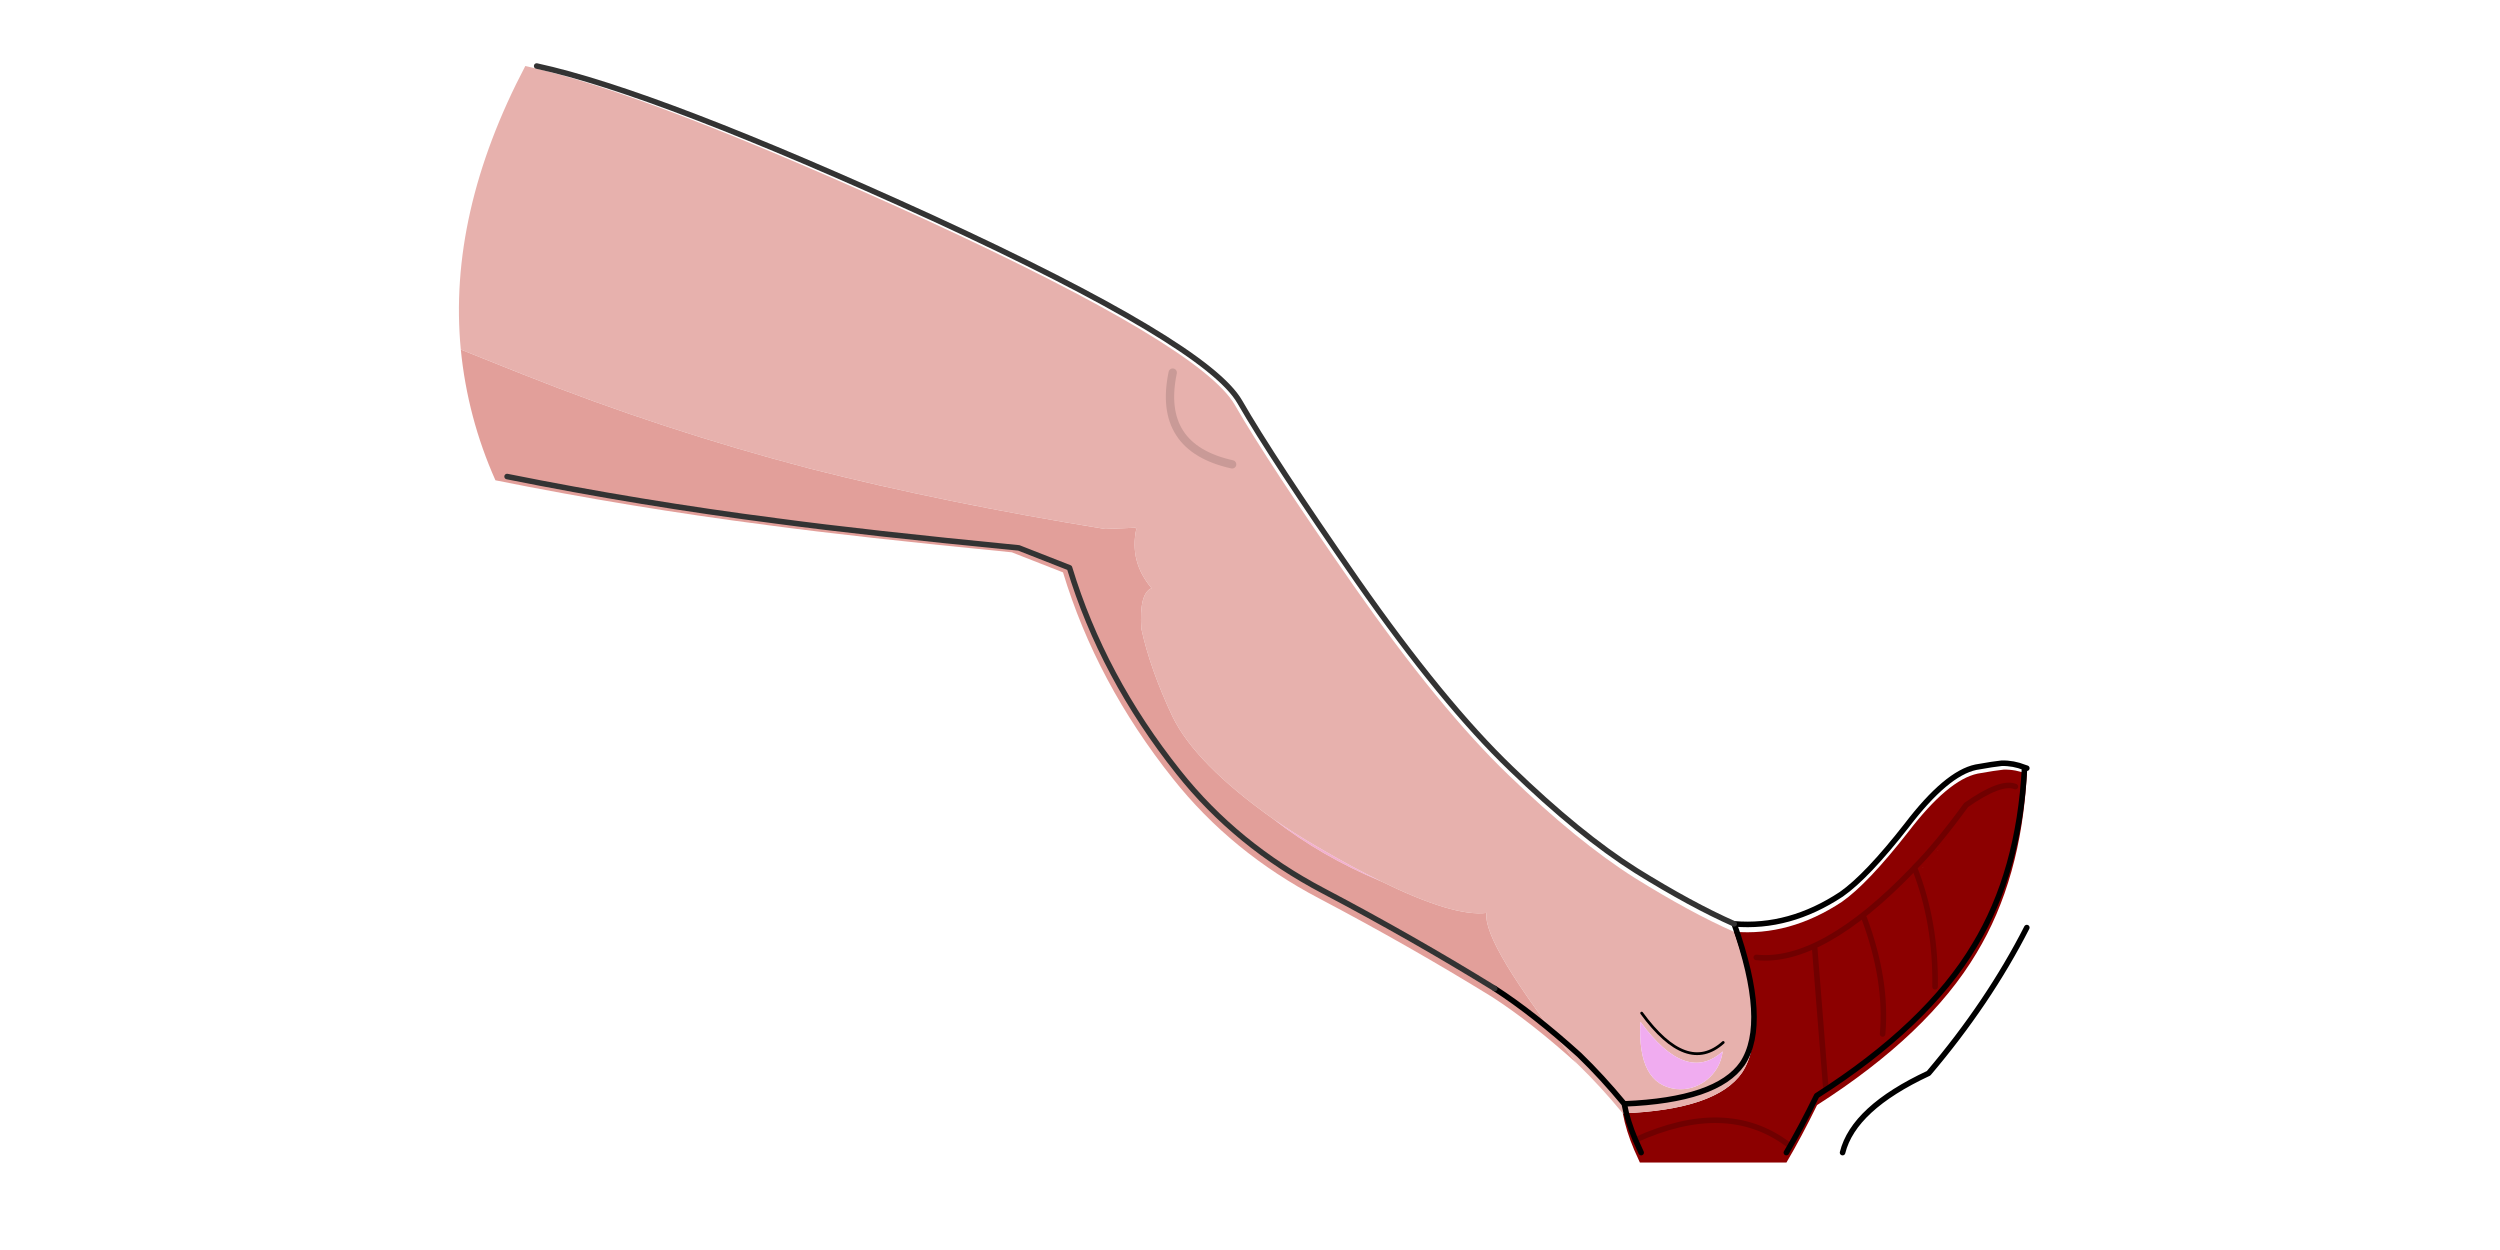
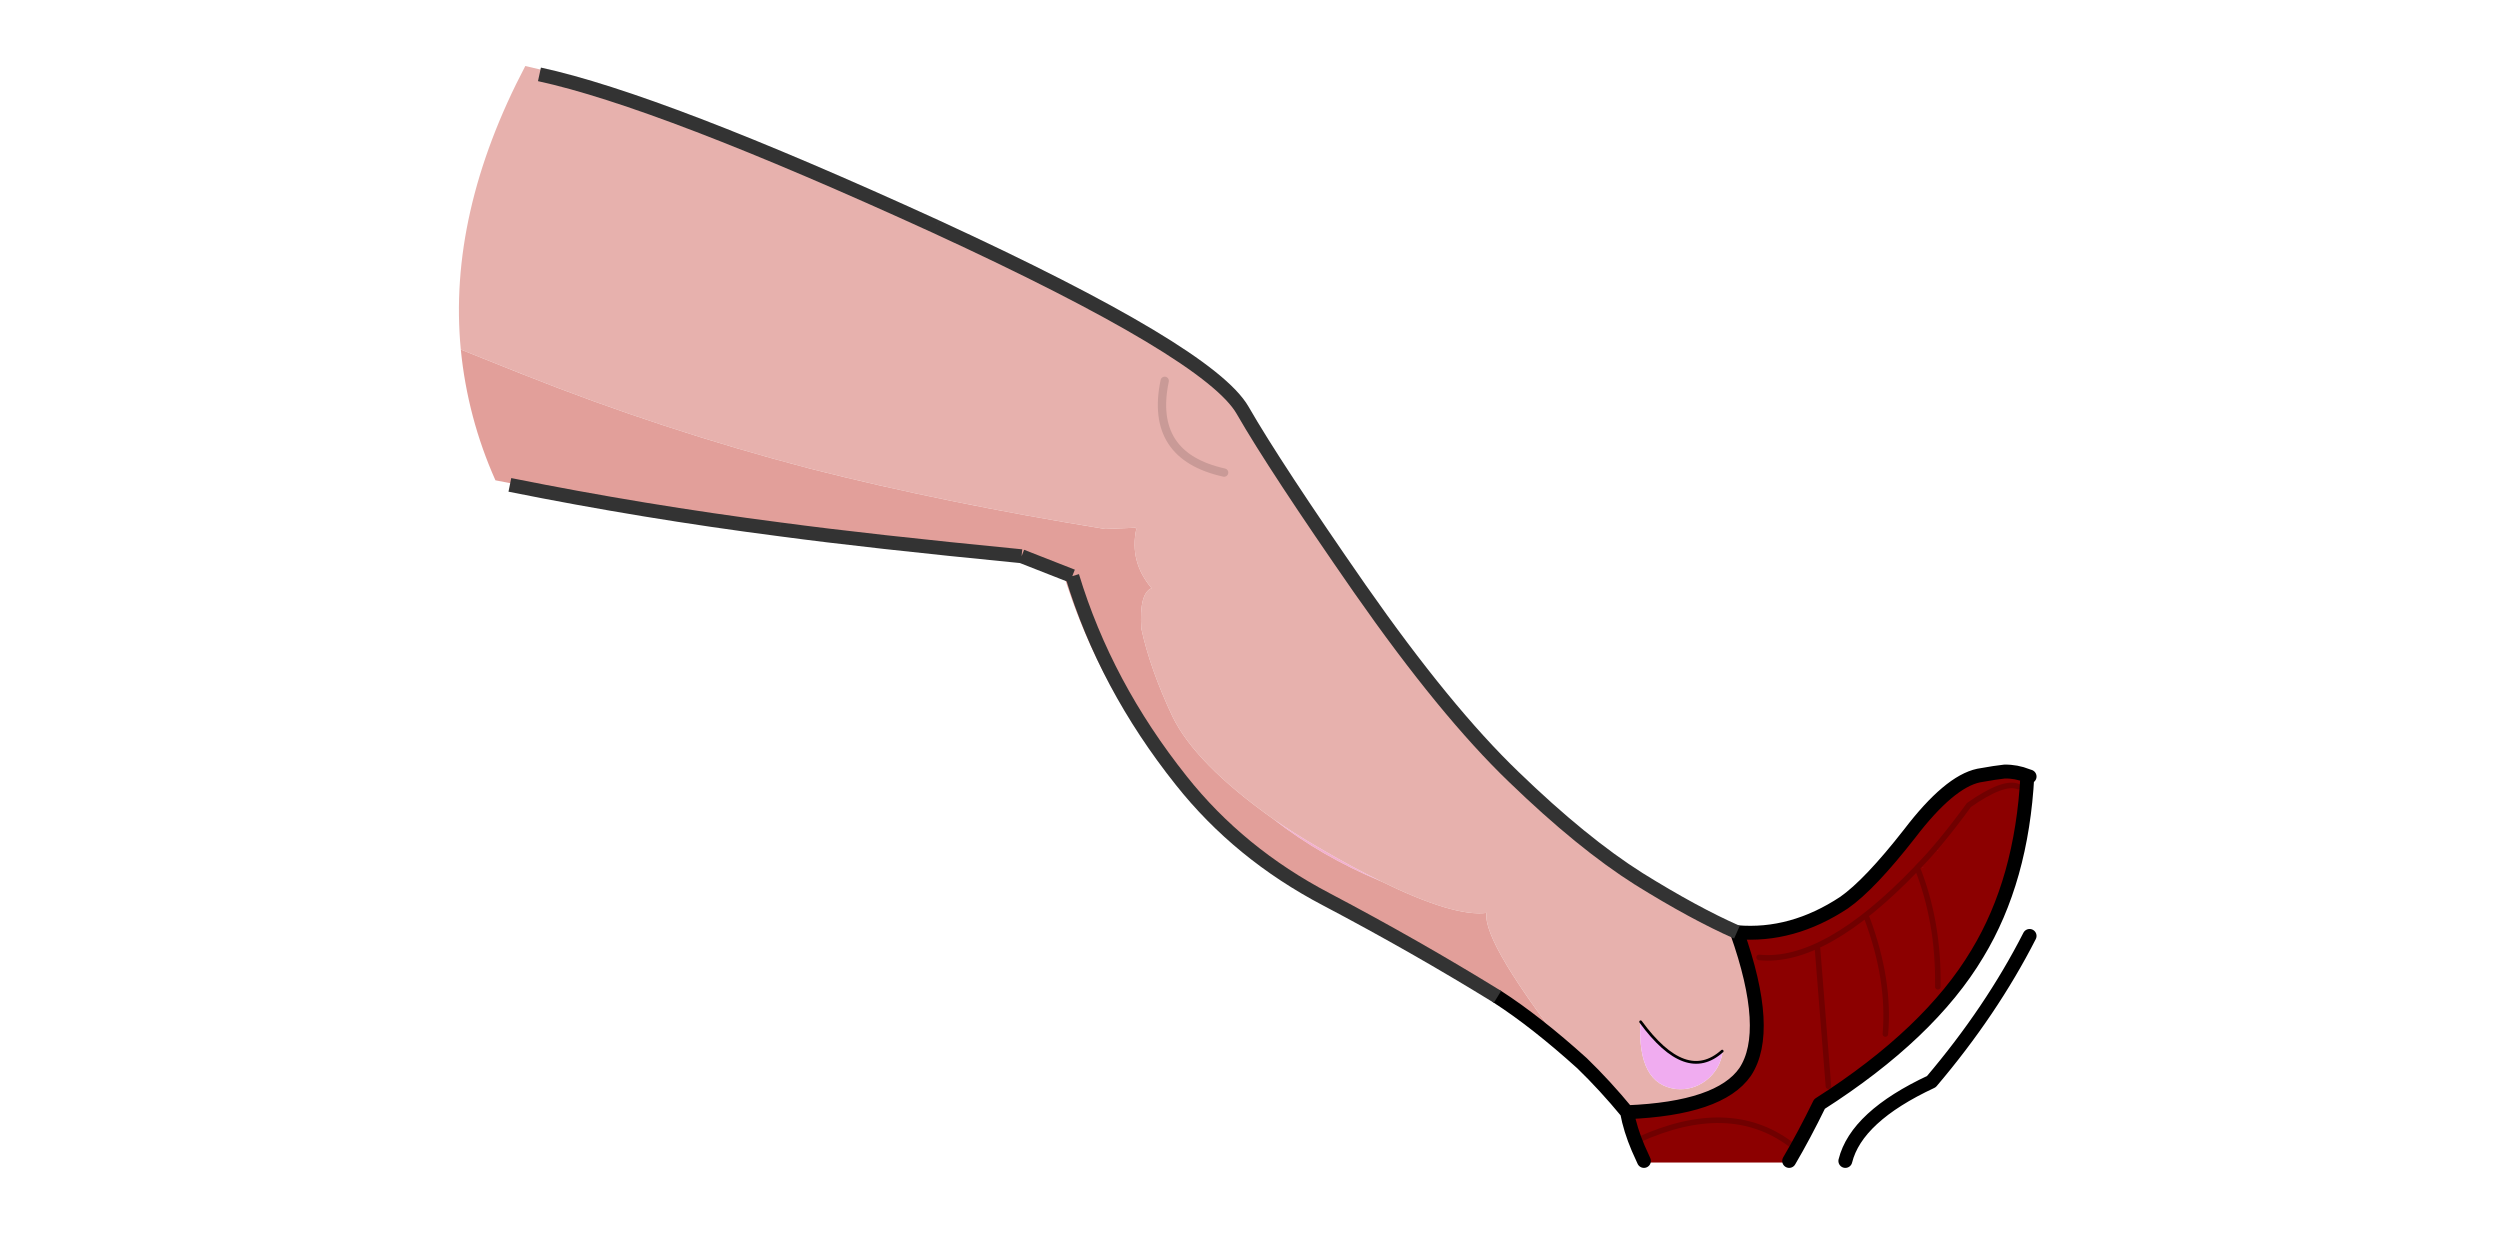
<svg xmlns="http://www.w3.org/2000/svg" version="1.1" id="Layer_1" x="0px" y="0px" width="900px" height="450px" viewBox="0 0 900 450" enable-background="new 0 0 900 450" xml:space="preserve">
  <g transform="matrix( 0.874649, 0, 0, 0.874649, -6.35,96.25) ">
    <g>
      <g id="Layer0_0_FILL">
-         <path fill="#8C0000" d="M831.985,206.724c-2.136,0.205-5.715,0.758-10.742,1.65c-8.124,1.722-17.662,9.743-28.606,24.065     c-11.087,14.182-20.174,23.754-27.267,28.711c-14.389,9.503-29.226,13.597-44.515,12.288c9.71,27.471,10.845,46.821,3.41,58.043     c-7.023,10.124-23.378,15.698-49.06,16.732c0.894,4.82,2.445,9.81,4.65,14.975c25.128-11.431,46.168-10.878,63.103,1.652     c-16.935-12.532-37.975-13.085-63.103-1.652c0.757,1.722,1.55,3.476,2.375,5.267h60.313c4.134-7.024,8.334-14.907,12.602-23.651     c30.501-19.486,52.36-40.313,65.58-62.484c12.325-20.313,19.245-44.924,20.762-73.844     C838.386,207.241,835.221,206.655,831.985,206.724 M795.733,250.099c6.198-6.198,13.359-14.873,21.483-26.025     c9.641-6.748,16.456-9.297,20.449-7.644c-3.993-1.654-10.808,0.893-20.449,7.644C809.092,235.226,801.93,243.903,795.733,250.099     c5.99,15.08,8.85,31.57,8.573,49.47C804.582,281.669,801.723,265.179,795.733,250.099c-0.274,0.276-0.448,0.482-0.517,0.619     c-25.268,26.303-46.988,38.523-65.168,36.664c18.18,1.859,39.9-10.361,65.168-36.664     C795.285,250.583,795.459,250.375,795.733,250.099 M754.32,283.665l4.543,57.215L754.32,283.665 M774.87,271.064     c6.403,17.144,8.951,33.185,7.643,48.129C783.822,304.249,781.274,288.208,774.87,271.064z" />
-         <path fill="#E7B1AD" d="M549.002,238.222c9.845,5.785,18.729,10.605,26.643,14.461c20.105,9.843,34.598,14.182,43.482,13.012     c-1.31,8.125,11.153,28.849,37.385,62.171c6.336,6.13,12.57,12.909,18.693,20.349c25.682-1.034,42.037-6.609,49.06-16.732     c7.435-11.222,6.301-30.573-3.41-58.043c-11.842-5.231-25.405-12.599-40.69-22.102c-15.698-9.915-33.015-24.029-51.951-42.346     c-18.934-18.174-40.208-44.167-63.823-77.973c-23.55-33.876-39.835-58.661-48.853-74.36     c-9.157-15.973-51.639-41.416-127.445-76.324c-76.358-34.906-131.233-55.976-164.626-63.206     c-21.276,40.553-30.123,79.456-26.544,116.706l25.614,10.223c38.625,15.355,78.078,28.299,118.356,38.833     c36.767,9.364,77.183,17.626,121.248,24.786l12.499-0.518l0.309,0.518c-1.929,9.019,0.173,17.144,6.301,24.374     c-3.443,1.377-4.855,6.92-4.236,16.627c2.409,11.084,6.678,23.134,12.807,36.148c6.265,12.94,20.105,27.023,41.517,42.24     C536.849,230.856,542.736,234.574,549.002,238.222 M709.288,334.786c-3.649,2.687-7.676,3.822-12.083,3.409     c-10.74-1.237-15.664-10.464-14.769-27.676c12.532,17.142,23.823,21.204,33.877,12.186     C715.623,327.731,713.283,331.759,709.288,334.786 M487.655,44.472c-4.339,20.793,3.889,33.495,24.683,38.11     C491.543,77.969,483.315,65.266,487.655,44.472z" />
-         <path fill="#F0ACF0" d="M697.205,338.195c4.407,0.413,8.434-0.721,12.083-3.409c3.995-3.027,6.335-7.055,7.025-12.082     c-10.054,9.018-21.346,4.956-33.877-12.186C681.542,327.731,686.466,336.958,697.205,338.195z" />
-         <path fill="#E29F9A" d="M575.645,252.683c-16.248-6.747-31.016-15.284-44.306-25.613c-21.41-15.216-35.251-29.297-41.517-42.24     c-6.129-13.014-10.398-25.065-12.807-36.147c-0.619-9.71,0.793-15.253,4.236-16.629c-6.128-7.23-8.23-15.354-6.301-24.373     l-0.309-0.518l-12.499,0.518c-44.064-7.161-84.48-15.423-121.248-24.786c-40.278-10.535-79.731-23.48-118.356-38.834     l-25.614-10.223c1.86,18.728,6.61,36.663,14.253,53.807c36.973,7.437,74.395,13.6,112.263,18.487     c24.58,3.305,58.007,7.024,100.282,11.155l21.07,8.262c9.157,30.228,24.235,58.525,45.236,84.898     c16.043,20.239,36.147,36.696,60.313,49.367c24.58,12.943,48.265,26.437,71.056,40.483c10.671,6.887,22.377,16.077,35.113,27.574     c-26.233-33.325-38.695-54.047-37.385-62.173C610.243,266.865,595.751,262.526,575.645,252.683z" />
-         <path fill="#ED94BE" fill-opacity="0.741" d="M531.34,227.069c13.29,10.329,28.059,18.866,44.306,25.614     c-7.915-3.856-16.798-8.678-26.643-14.461C542.736,234.574,536.849,230.856,531.34,227.069z" />
+         <path fill="#8C0000" d="M831.985,206.724c-2.136,0.205-5.714,0.759-10.742,1.65c-8.124,1.722-17.662,9.743-28.606,24.065     c-11.086,14.182-20.173,23.754-27.267,28.711c-14.389,9.503-29.226,13.597-44.515,12.287c9.709,27.471,10.845,46.821,3.41,58.043     c-7.023,10.123-23.379,15.698-49.06,16.732c0.893,4.82,2.444,9.81,4.649,14.975c25.128-11.431,46.168-10.878,63.103,1.652     c-16.935-12.533-37.975-13.086-63.103-1.652c0.757,1.722,1.551,3.476,2.375,5.267h60.313c4.134-7.024,8.334-14.907,12.602-23.651     c30.501-19.485,52.36-40.313,65.58-62.484c12.325-20.313,19.245-44.924,20.762-73.843     C838.386,207.242,835.221,206.654,831.985,206.724 M795.733,250.099c6.199-6.198,13.359-14.873,21.483-26.025     c9.641-6.748,16.456-9.297,20.449-7.644c-3.993-1.655-10.808,0.893-20.449,7.644C809.092,235.226,801.93,243.903,795.733,250.099     c5.99,15.08,8.851,31.57,8.574,49.47C804.582,281.669,801.723,265.179,795.733,250.099c-0.274,0.276-0.448,0.482-0.517,0.619     c-25.268,26.303-46.988,38.523-65.168,36.664c18.18,1.859,39.9-10.361,65.168-36.664     C795.285,250.583,795.459,250.375,795.733,250.099 M754.32,283.665l4.543,57.215L754.32,283.665 M774.87,271.064     c6.402,17.144,8.951,33.185,7.643,48.129C783.823,304.249,781.274,288.208,774.87,271.064z" />
+         <path fill="#E7B1AD" d="M549.002,238.222c9.845,5.786,18.73,10.606,26.643,14.461c20.104,9.843,34.598,14.182,43.482,13.012     c-1.31,8.125,11.153,28.85,37.384,62.171c6.336,6.13,12.571,12.909,18.694,20.35c25.682-1.035,42.037-6.61,49.06-16.732     c7.435-11.222,6.301-30.574-3.41-58.043c-11.842-5.231-25.405-12.599-40.69-22.101c-15.698-9.916-33.015-24.03-51.951-42.346     c-18.934-18.175-40.208-44.167-63.824-77.973c-23.55-33.876-39.835-58.661-48.853-74.36     c-9.157-15.973-51.638-41.416-127.445-76.324C311.735-54.571,256.86-75.641,223.467-82.871     c-21.276,40.553-30.123,79.456-26.544,116.706l25.614,10.223c38.625,15.355,78.078,28.299,118.356,38.833     c36.767,9.364,77.183,17.626,121.248,24.786l12.499-0.518l0.309,0.518c-1.929,9.019,0.173,17.144,6.301,24.374     c-3.443,1.377-4.855,6.92-4.236,16.627c2.409,11.085,6.678,23.134,12.807,36.148c6.265,12.94,20.105,27.022,41.517,42.24     C536.849,230.856,542.736,234.574,549.002,238.222 M709.288,334.786c-3.649,2.687-7.676,3.822-12.083,3.409     c-10.74-1.237-15.665-10.464-14.769-27.676c12.532,17.142,23.823,21.205,33.877,12.187     C715.623,327.731,713.283,331.759,709.288,334.786 M487.655,44.472c-4.339,20.793,3.889,33.495,24.683,38.11     C491.543,77.969,483.315,65.266,487.655,44.472z" />
+         <path fill="#F0ACF0" d="M697.205,338.195c4.407,0.413,8.434-0.721,12.083-3.409c3.995-3.027,6.335-7.055,7.025-12.082     c-10.054,9.018-21.347,4.956-33.877-12.186C681.542,327.731,686.466,336.958,697.205,338.195z" />
+         <path fill="#E29F9A" d="M575.645,252.683c-16.249-6.747-31.017-15.284-44.307-25.613c-21.409-15.216-35.251-29.296-41.517-42.24     c-6.129-13.013-10.398-25.065-12.807-36.147c-0.619-9.709,0.793-15.252,4.236-16.628c-6.128-7.23-8.23-15.354-6.301-24.373     l-0.309-0.518l-12.499,0.518c-44.065-7.161-84.48-15.423-121.248-24.786c-40.278-10.535-79.731-23.48-118.356-38.834     l-25.614-10.223c1.86,18.728,6.61,36.663,14.253,53.807c36.973,7.437,74.395,13.6,112.263,18.487     c24.58,3.305,58.007,7.024,100.282,11.155l21.07,8.262c9.157,30.228,24.235,58.525,45.236,84.898     c16.042,20.239,36.146,36.696,60.312,49.367c24.58,12.943,48.265,26.437,71.056,40.483c10.671,6.887,22.377,16.077,35.113,27.575     c-26.234-33.326-38.695-54.047-37.386-62.173C610.243,266.865,595.751,262.526,575.645,252.683z" />
+         <path fill="#ED94BE" fill-opacity="0.741" d="M531.34,227.069c13.29,10.329,28.059,18.866,44.307,25.614     c-7.915-3.855-16.798-8.678-26.643-14.461C542.736,234.574,536.849,230.856,531.34,227.069z" />
      </g>
    </g>
    <g transform="matrix( 1.143311, 0, 0, 1.143311, 7.25,-110) ">
-       <path id="Layer0_0_1_STROKES" fill="none" stroke="#000000" stroke-width="2" stroke-linecap="round" stroke-linejoin="round" d="    M729.665,276.513c-0.3-0.117-0.567-0.208-0.807-0.267c-1.311,25.063-7.309,46.396-17.99,64.003    c-11.458,19.213-30.407,37.267-56.84,54.153c-3.701,7.58-7.343,14.412-10.922,20.501 M588.77,410.337    c0.658,1.491,1.344,3.014,2.059,4.566 M584.743,397.358c0.776,4.178,2.12,8.505,4.026,12.979 M568.541,379.722    c5.488,5.313,10.891,11.19,16.203,17.636 M538.106,355.825c9.252,5.968,19.395,13.933,30.435,23.897 M662.888,321.898    c-12.474,8.236-25.332,11.788-38.581,10.653 M686.519,297.014c-9.607,12.295-17.485,20.589-23.631,24.884 M711.316,276.159    c-7.043,1.491-15.309,8.442-24.798,20.855 M720.623,274.724c-1.849,0.179-4.954,0.657-9.308,1.434 M728.858,276.247    c-2.686-1.074-5.43-1.581-8.235-1.522 M663.335,414.904c2.627-10.625,12.949-20.142,30.972-28.557    c14.384-16.946,26.169-34.432,35.358-52.454 M624.308,332.551c8.414,23.81,9.399,40.582,2.955,50.308    c-6.087,8.771-20.259,13.604-42.52,14.499" />
+       <path id="Layer0_0_1_STROKES" fill="none" stroke="#000000" stroke-width="5" stroke-linecap="round" stroke-linejoin="round" d="    M730.665,279.515c-0.3-0.117-0.567-0.208-0.807-0.267c-1.312,25.063-7.31,46.396-17.99,64.002    c-11.458,19.214-30.407,37.268-56.84,54.153c-3.701,7.58-7.344,14.412-10.923,20.501 M589.77,413.339    c0.658,1.49,1.345,3.014,2.06,4.565 M585.743,400.36c0.775,4.178,2.12,8.505,4.025,12.979 M569.541,382.724    c5.488,5.313,10.891,11.189,16.203,17.636 M539.106,358.827c9.252,5.969,19.395,13.934,30.435,23.897 M663.888,324.9    c-12.474,8.236-25.332,11.788-38.581,10.653 M687.519,300.016c-9.606,12.295-17.484,20.589-23.631,24.884 M712.316,279.161    c-7.043,1.491-15.31,8.442-24.799,20.855 M721.623,277.726c-1.849,0.179-4.954,0.657-9.308,1.435 M729.858,279.248    c-2.687-1.074-5.431-1.58-8.235-1.521 M664.335,417.906c2.627-10.625,12.949-20.142,30.972-28.557    c14.385-16.946,26.169-34.433,35.358-52.454 M625.308,335.553c8.414,23.81,9.399,40.582,2.955,50.308    c-6.087,8.771-20.259,13.604-42.52,14.499" />
    </g>
    <g transform="matrix( 1.143311, 0, 0, 1.143311, 7.25,-110) ">
-       <path id="Layer0_0_2_STROKES" fill="none" stroke="#333333" stroke-width="2" stroke-linecap="round" stroke-linejoin="round" d="    M476.521,320.735c21.304,11.22,41.832,22.915,61.585,35.09 M424.246,277.948c13.904,17.545,31.328,31.808,52.275,42.787     M385.039,204.367c7.938,26.196,21.005,50.723,39.207,73.58 M366.777,197.206l18.262,7.161 M279.861,187.538    c21.304,2.865,50.276,6.088,86.917,9.667 M182.56,171.516c32.045,6.445,64.479,11.787,97.301,16.022 M335.896,78.511    c-66.181-30.255-113.742-48.515-142.684-54.782 M446.355,144.662c-7.937-13.844-44.756-35.895-110.458-66.15 M488.694,209.111    c-20.408-29.36-34.521-50.844-42.339-64.45 M544.014,276.695c-16.41-15.755-34.851-38.282-55.319-67.583 M589.039,313.393    c-13.606-8.591-28.614-20.824-45.025-36.698 M624.308,332.551c-10.264-4.537-22.02-10.922-35.268-19.158" />
+       <path id="Layer0_0_2_STROKES" fill="none" stroke="#333333" stroke-width="5" stroke-miterlimit="10" d="M477.521,323.737    c21.304,11.22,41.832,22.915,61.585,35.09 M425.246,280.95c13.904,17.545,31.328,31.809,52.275,42.787 M386.039,207.369    c7.938,26.196,21.005,50.723,39.207,73.58 M367.777,200.208l18.262,7.161 M280.861,190.54c21.304,2.865,50.276,6.088,86.917,9.667     M183.56,174.518c32.045,6.445,64.479,11.787,97.301,16.022 M336.896,81.513c-66.181-30.255-113.742-48.515-142.684-54.782     M447.355,147.664c-7.938-13.844-44.756-35.895-110.458-66.15 M489.694,212.113c-20.408-29.36-34.521-50.844-42.339-64.45     M545.014,279.697c-16.41-15.755-34.851-38.282-55.318-67.583 M590.039,316.395c-13.606-8.591-28.614-20.824-45.025-36.698     M625.308,335.553c-10.264-4.537-22.02-10.922-35.268-19.158" />
    </g>
    <g transform="matrix( 1.143311, 0, 0, 1.143311, 7.25,-110) ">
-       <path id="Layer0_0_3_STROKES" fill="none" stroke="#000000" stroke-width="2" stroke-linecap="round" stroke-linejoin="round" stroke-opacity="0.2" d="    M632.273,344.635c15.754,1.611,34.584-8.983,56.483-31.777c0.06-0.12,0.208-0.299,0.448-0.536    c5.372-5.373,11.576-12.891,18.619-22.559c8.353-5.85,14.262-8.057,17.725-6.625 M653.309,341.413l3.94,49.591 M588.77,410.337    c21.783-9.904,40.013-9.429,54.692,1.432 M696.635,355.198c0.236-15.515-2.237-29.808-7.43-42.876 M671.123,330.49    c5.548,14.86,7.758,28.765,6.625,41.714" />
+       <path id="Layer0_0_3_STROKES" fill="none" stroke="#000000" stroke-width="2" stroke-linecap="round" stroke-linejoin="round" stroke-opacity="0.2" d="    M633.273,344.637c15.754,1.61,34.584-8.983,56.482-31.777c0.061-0.12,0.208-0.299,0.448-0.536    c5.372-5.373,11.576-12.891,18.619-22.559c8.353-5.851,14.262-8.058,17.725-6.625 M654.309,341.414l3.94,49.592 M589.77,410.339    c21.783-9.904,40.014-9.43,54.692,1.432 M697.635,355.2c0.236-15.515-2.236-29.808-7.43-42.876 M672.123,330.492    c5.548,14.86,7.758,28.766,6.625,41.714" />
    </g>
    <g transform="matrix( 1.143311, 0, 0, 1.143311, 7.25,-110) ">
-       <path id="Layer0_0_4_STROKES" fill="none" stroke="#000000" stroke-linecap="round" stroke-linejoin="round" d="M620.37,375.248    c-8.714,7.818-18.499,4.296-29.362-10.563" />
+       <path id="Layer0_0_4_STROKES" fill="none" stroke="#000000" stroke-linecap="round" stroke-linejoin="round" d="M620.002,378.371    c-8.714,7.818-18.499,4.297-29.362-10.563" />
    </g>
    <g transform="matrix( 1.143311, 0, 0, 1.143311, 7.25,-110) ">
-       <path id="Layer0_0_5_STROKES" fill="none" stroke="#000000" stroke-width="3" stroke-linecap="round" stroke-linejoin="round" stroke-opacity="0.129" d="    M422.188,134.1c-3.761,18.021,3.371,29.031,21.393,33.031" />
+       <path id="Layer0_0_5_STROKES" fill="none" stroke="#000000" stroke-width="3" stroke-linecap="round" stroke-linejoin="round" stroke-opacity="0.129" d="    M419.302,137.063c-3.761,18.021,3.371,29.031,21.394,33.031" />
    </g>
  </g>
</svg>
